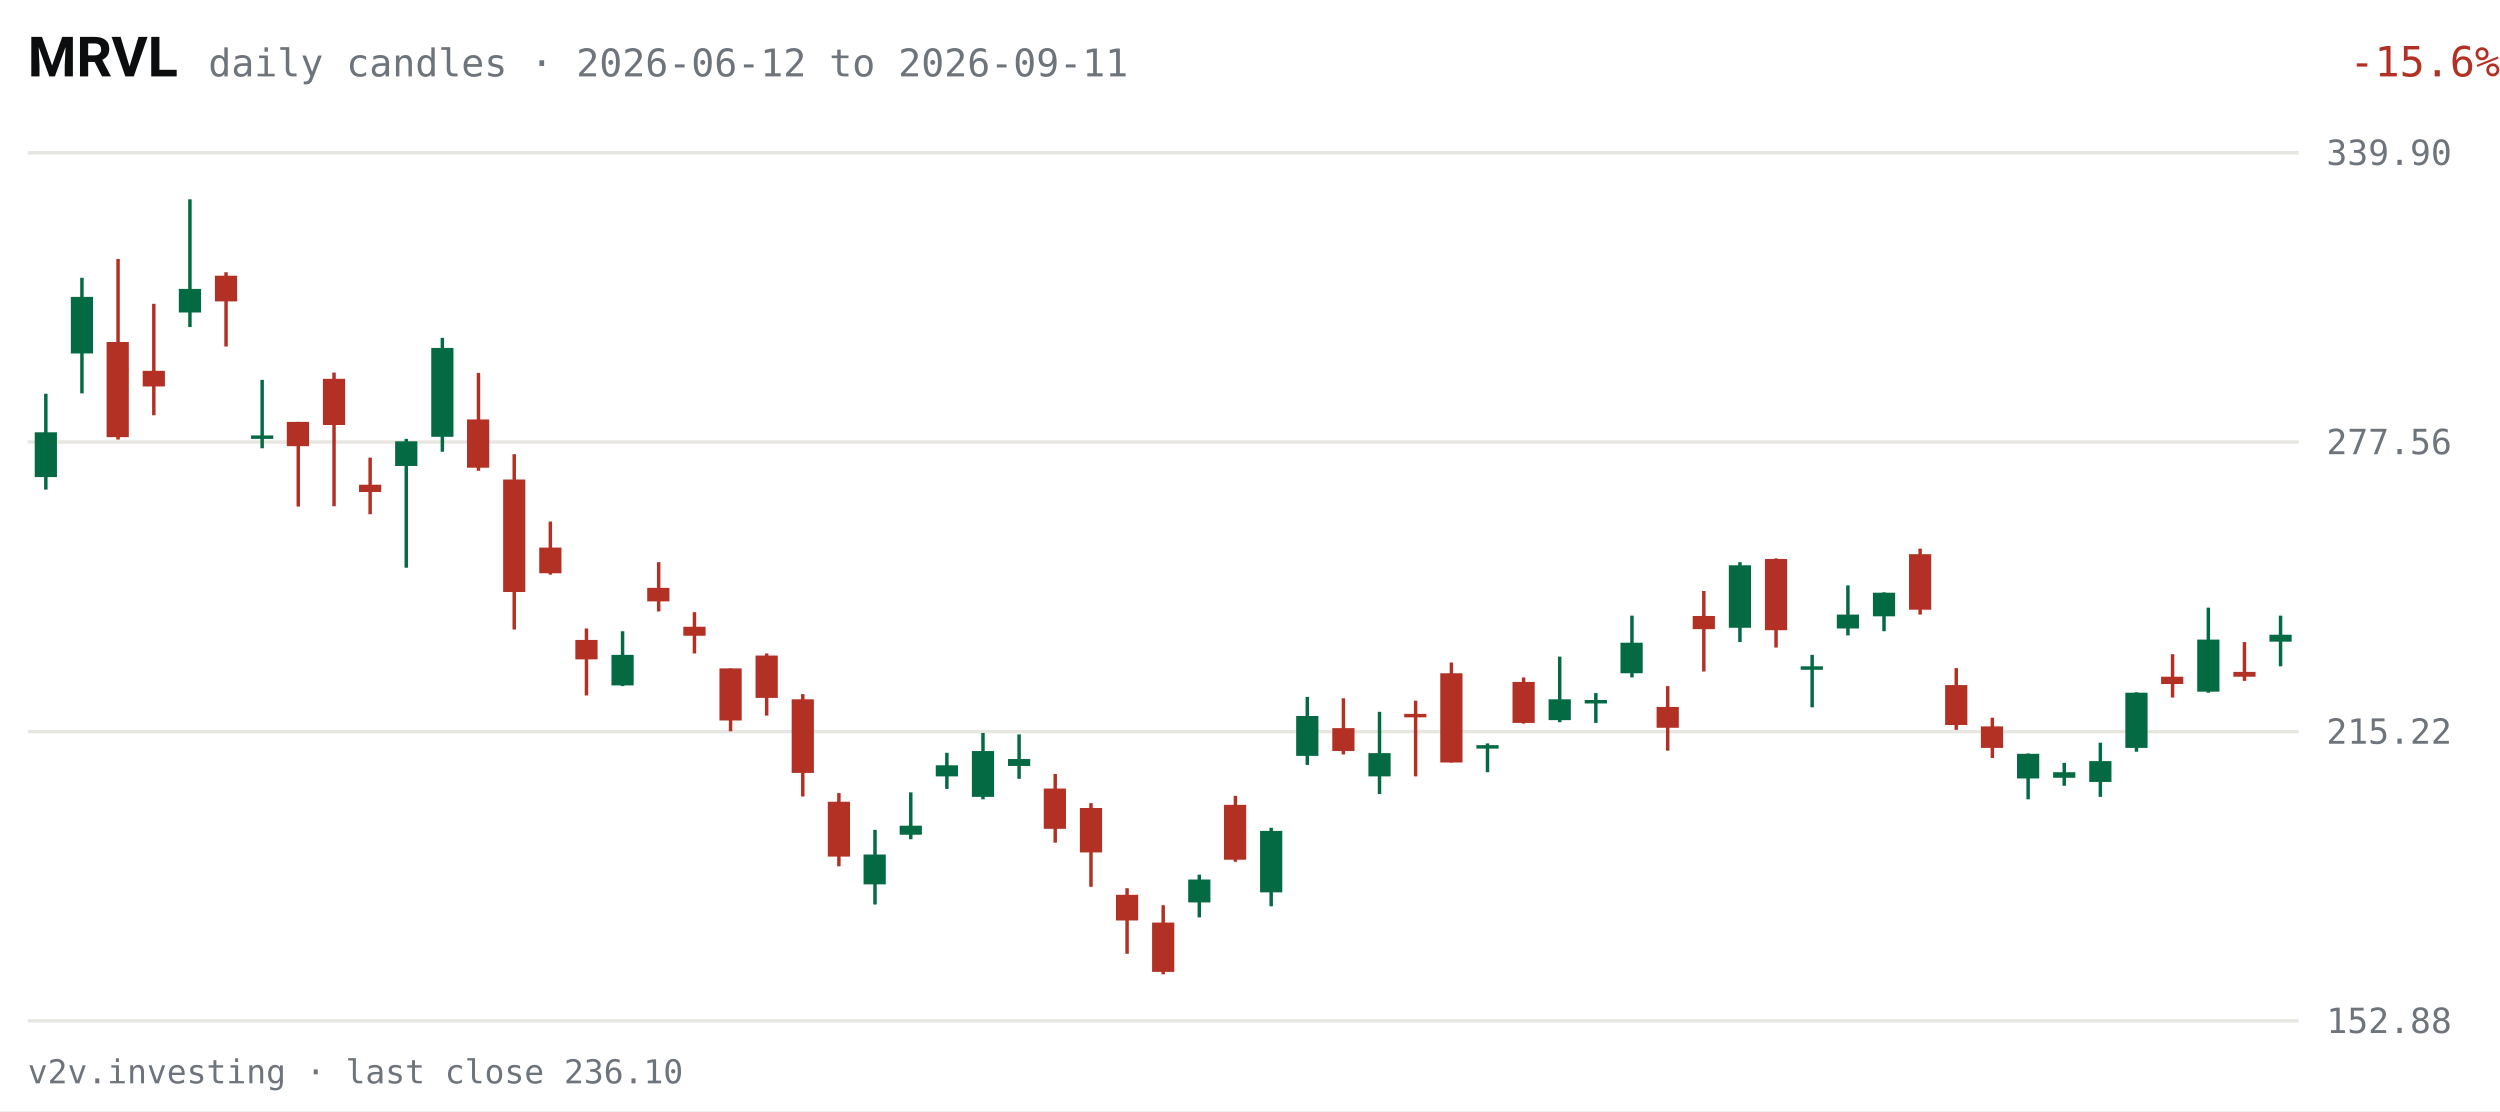
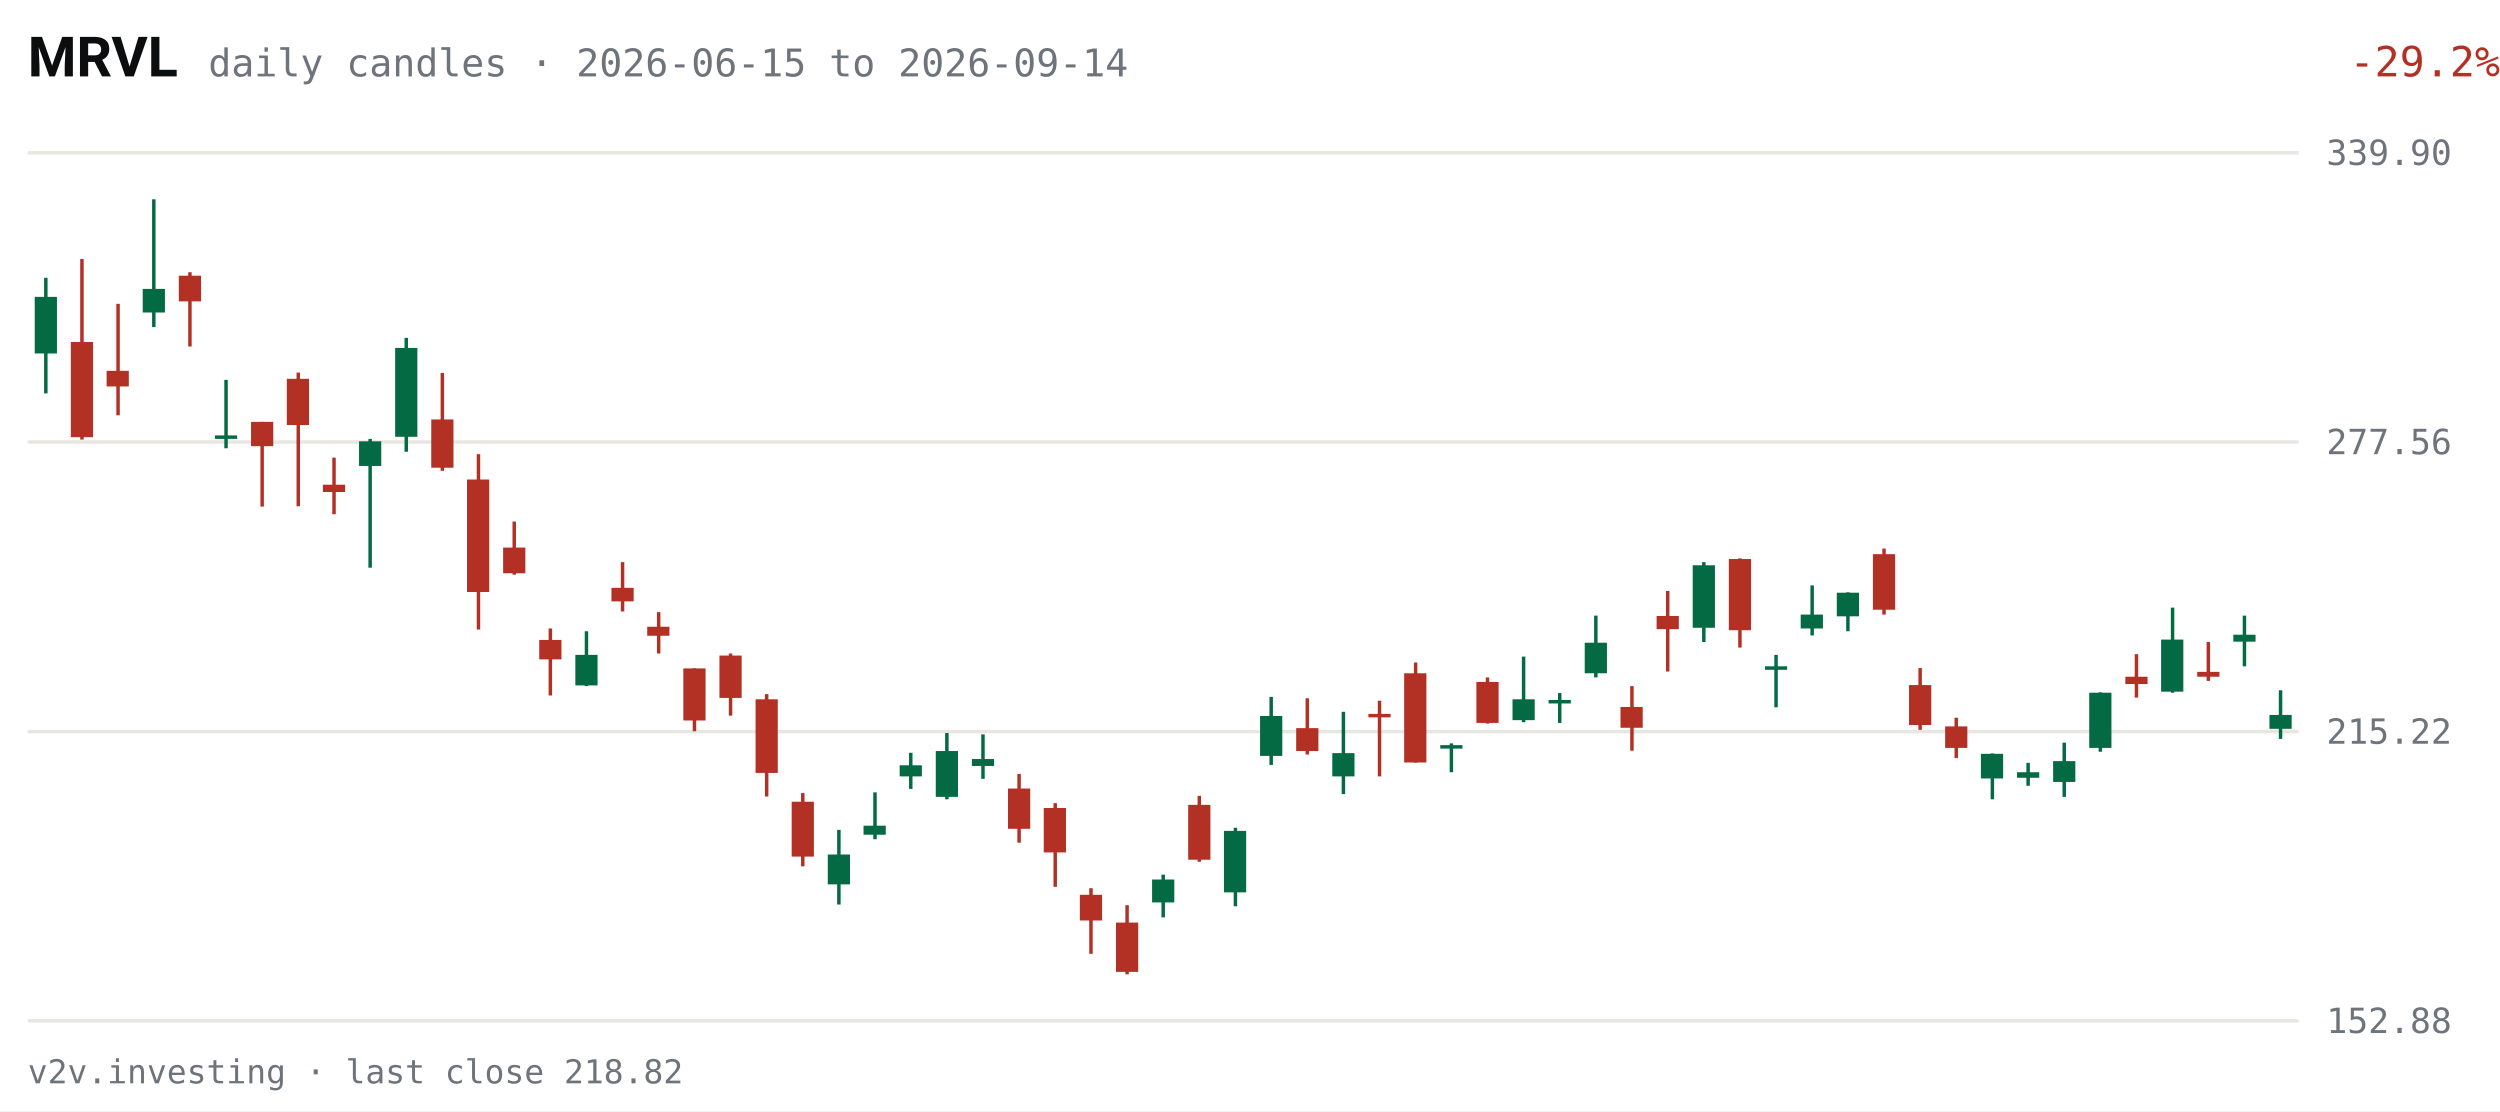
<svg xmlns="http://www.w3.org/2000/svg" viewBox="0 0 720 320" width="720" height="320" role="img" aria-label="MRVL daily candles, last 63 sessions">
  <rect width="720" height="320" fill="#FFFFFF" />
  <text x="8" y="22" fill="#0C0D0E" font-size="16" font-weight="600" font-family="system-ui,-apple-system,Segoe UI,Roboto,sans-serif">MRVL</text>
-   <text x="60" y="22" fill="#6E747B" font-size="11" font-family="ui-monospace,SFMono-Regular,Menlo,Consolas,monospace">daily candles · 2026-06-12 to 2026-09-11</text>
-   <text x="670" y="22" fill="#B33124" font-size="12" text-anchor="end" font-family="ui-monospace,SFMono-Regular,Menlo,Consolas,monospace" transform="translate(50,0)">-15.6%</text>
+   <text x="60" y="22" fill="#6E747B" font-size="11" font-family="ui-monospace,SFMono-Regular,Menlo,Consolas,monospace">daily candles · 2026-06-15 to 2026-09-14</text>
+   <text x="670" y="22" fill="#B33124" font-size="12" text-anchor="end" font-family="ui-monospace,SFMono-Regular,Menlo,Consolas,monospace" transform="translate(50,0)">-29.2%</text>
  <g font-family="ui-monospace,SFMono-Regular,Menlo,Consolas,monospace">
    <line x1="8" y1="294.0" x2="662" y2="294.0" stroke="#E7E6E1" stroke-width="1" />
    <text x="670" y="297.5" fill="#6E747B" font-size="10">152.88</text>
    <line x1="8" y1="210.7" x2="662" y2="210.7" stroke="#E7E6E1" stroke-width="1" />
    <text x="670" y="214.2" fill="#6E747B" font-size="10">215.22</text>
    <line x1="8" y1="127.3" x2="662" y2="127.3" stroke="#E7E6E1" stroke-width="1" />
    <text x="670" y="130.8" fill="#6E747B" font-size="10">277.56</text>
    <line x1="8" y1="44.0" x2="662" y2="44.0" stroke="#E7E6E1" stroke-width="1" />
    <text x="670" y="47.5" fill="#6E747B" font-size="10">339.90</text>
-     <line x1="13.2" y1="113.4" x2="13.2" y2="141.0" stroke="#046A44" stroke-width="1" />
-     <rect x="10.0" y="124.5" width="6.4" height="12.9" fill="#046A44" />
-     <line x1="23.6" y1="80.0" x2="23.6" y2="113.3" stroke="#046A44" stroke-width="1" />
-     <rect x="20.4" y="85.5" width="6.4" height="16.3" fill="#046A44" />
-     <line x1="34.0" y1="74.6" x2="34.0" y2="126.6" stroke="#B33124" stroke-width="1" />
-     <rect x="30.7" y="98.5" width="6.4" height="27.4" fill="#B33124" />
-     <line x1="44.3" y1="87.5" x2="44.3" y2="119.6" stroke="#B33124" stroke-width="1" />
-     <rect x="41.1" y="106.8" width="6.4" height="4.5" fill="#B33124" />
-     <line x1="54.7" y1="57.4" x2="54.7" y2="94.2" stroke="#046A44" stroke-width="1" />
-     <rect x="51.5" y="83.2" width="6.4" height="6.8" fill="#046A44" />
-     <line x1="65.1" y1="78.4" x2="65.1" y2="99.8" stroke="#B33124" stroke-width="1" />
-     <rect x="61.9" y="79.4" width="6.4" height="7.4" fill="#B33124" />
-     <line x1="75.5" y1="109.4" x2="75.5" y2="129.1" stroke="#046A44" stroke-width="1" />
-     <rect x="72.3" y="125.4" width="6.4" height="1.0" fill="#046A44" />
-     <line x1="85.9" y1="121.5" x2="85.9" y2="145.9" stroke="#B33124" stroke-width="1" />
-     <rect x="82.6" y="121.5" width="6.4" height="7.0" fill="#B33124" />
-     <line x1="96.2" y1="107.3" x2="96.2" y2="145.8" stroke="#B33124" stroke-width="1" />
-     <rect x="93.0" y="109.1" width="6.4" height="13.3" fill="#B33124" />
-     <line x1="106.6" y1="131.8" x2="106.6" y2="148.1" stroke="#B33124" stroke-width="1" />
-     <rect x="103.4" y="139.6" width="6.4" height="2.1" fill="#B33124" />
-     <line x1="117.0" y1="126.4" x2="117.0" y2="163.5" stroke="#046A44" stroke-width="1" />
-     <rect x="113.8" y="127.1" width="6.4" height="7.1" fill="#046A44" />
-     <line x1="127.4" y1="97.3" x2="127.4" y2="130.1" stroke="#046A44" stroke-width="1" />
-     <rect x="124.2" y="100.2" width="6.4" height="25.6" fill="#046A44" />
-     <line x1="137.8" y1="107.4" x2="137.8" y2="135.6" stroke="#B33124" stroke-width="1" />
-     <rect x="134.5" y="120.8" width="6.4" height="13.9" fill="#B33124" />
-     <line x1="148.1" y1="130.8" x2="148.1" y2="181.3" stroke="#B33124" stroke-width="1" />
-     <rect x="144.9" y="138.1" width="6.4" height="32.4" fill="#B33124" />
-     <line x1="158.5" y1="150.2" x2="158.5" y2="165.5" stroke="#B33124" stroke-width="1" />
-     <rect x="155.3" y="157.7" width="6.4" height="7.4" fill="#B33124" />
-     <line x1="168.9" y1="181.0" x2="168.9" y2="200.3" stroke="#B33124" stroke-width="1" />
-     <rect x="165.7" y="184.3" width="6.4" height="5.6" fill="#B33124" />
-     <line x1="179.3" y1="181.8" x2="179.3" y2="197.6" stroke="#046A44" stroke-width="1" />
-     <rect x="176.1" y="188.6" width="6.4" height="8.8" fill="#046A44" />
-     <line x1="189.7" y1="161.9" x2="189.7" y2="176.1" stroke="#B33124" stroke-width="1" />
-     <rect x="186.4" y="169.3" width="6.4" height="3.9" fill="#B33124" />
-     <line x1="200.0" y1="176.3" x2="200.0" y2="188.2" stroke="#B33124" stroke-width="1" />
-     <rect x="196.8" y="180.5" width="6.4" height="2.6" fill="#B33124" />
-     <line x1="210.4" y1="192.5" x2="210.4" y2="210.6" stroke="#B33124" stroke-width="1" />
-     <rect x="207.2" y="192.5" width="6.4" height="15.0" fill="#B33124" />
-     <line x1="220.8" y1="188.2" x2="220.8" y2="206.1" stroke="#B33124" stroke-width="1" />
-     <rect x="217.6" y="188.8" width="6.4" height="12.2" fill="#B33124" />
-     <line x1="231.2" y1="199.9" x2="231.2" y2="229.4" stroke="#B33124" stroke-width="1" />
-     <rect x="228.0" y="201.4" width="6.4" height="21.2" fill="#B33124" />
-     <line x1="241.6" y1="228.4" x2="241.6" y2="249.5" stroke="#B33124" stroke-width="1" />
-     <rect x="238.4" y="230.9" width="6.4" height="15.8" fill="#B33124" />
-     <line x1="252.0" y1="239.0" x2="252.0" y2="260.5" stroke="#046A44" stroke-width="1" />
-     <rect x="248.7" y="246.1" width="6.4" height="8.6" fill="#046A44" />
-     <line x1="262.3" y1="228.2" x2="262.3" y2="241.7" stroke="#046A44" stroke-width="1" />
-     <rect x="259.1" y="237.8" width="6.4" height="2.6" fill="#046A44" />
-     <line x1="272.7" y1="216.8" x2="272.7" y2="227.2" stroke="#046A44" stroke-width="1" />
-     <rect x="269.5" y="220.4" width="6.4" height="3.2" fill="#046A44" />
-     <line x1="283.1" y1="211.1" x2="283.1" y2="230.2" stroke="#046A44" stroke-width="1" />
-     <rect x="279.9" y="216.3" width="6.4" height="13.2" fill="#046A44" />
-     <line x1="293.5" y1="211.5" x2="293.5" y2="224.3" stroke="#046A44" stroke-width="1" />
-     <rect x="290.3" y="218.6" width="6.4" height="2.0" fill="#046A44" />
-     <line x1="303.9" y1="222.9" x2="303.9" y2="242.7" stroke="#B33124" stroke-width="1" />
-     <rect x="300.6" y="227.1" width="6.4" height="11.6" fill="#B33124" />
-     <line x1="314.2" y1="231.3" x2="314.2" y2="255.4" stroke="#B33124" stroke-width="1" />
-     <rect x="311.0" y="232.7" width="6.4" height="12.8" fill="#B33124" />
-     <line x1="324.6" y1="255.8" x2="324.6" y2="274.7" stroke="#B33124" stroke-width="1" />
-     <rect x="321.4" y="257.7" width="6.4" height="7.4" fill="#B33124" />
-     <line x1="335.0" y1="260.7" x2="335.0" y2="280.6" stroke="#B33124" stroke-width="1" />
-     <rect x="331.8" y="265.7" width="6.4" height="14.2" fill="#B33124" />
-     <line x1="345.4" y1="251.9" x2="345.4" y2="264.2" stroke="#046A44" stroke-width="1" />
-     <rect x="342.2" y="253.3" width="6.4" height="6.6" fill="#046A44" />
-     <line x1="355.8" y1="229.2" x2="355.8" y2="248.2" stroke="#B33124" stroke-width="1" />
-     <rect x="352.5" y="231.8" width="6.4" height="15.8" fill="#B33124" />
-     <line x1="366.1" y1="238.4" x2="366.1" y2="261.0" stroke="#046A44" stroke-width="1" />
-     <rect x="362.9" y="239.3" width="6.4" height="17.7" fill="#046A44" />
-     <line x1="376.5" y1="200.7" x2="376.5" y2="220.3" stroke="#046A44" stroke-width="1" />
-     <rect x="373.3" y="206.2" width="6.4" height="11.5" fill="#046A44" />
-     <line x1="386.9" y1="201.1" x2="386.9" y2="217.3" stroke="#B33124" stroke-width="1" />
-     <rect x="383.7" y="209.7" width="6.4" height="6.6" fill="#B33124" />
-     <line x1="397.3" y1="205.0" x2="397.3" y2="228.7" stroke="#046A44" stroke-width="1" />
-     <rect x="394.1" y="216.9" width="6.4" height="6.7" fill="#046A44" />
-     <line x1="407.7" y1="201.8" x2="407.7" y2="223.6" stroke="#B33124" stroke-width="1" />
-     <rect x="404.4" y="205.6" width="6.4" height="1.0" fill="#B33124" />
-     <line x1="418.0" y1="190.8" x2="418.0" y2="219.6" stroke="#B33124" stroke-width="1" />
-     <rect x="414.8" y="193.9" width="6.4" height="25.7" fill="#B33124" />
-     <line x1="428.4" y1="214.1" x2="428.4" y2="222.4" stroke="#046A44" stroke-width="1" />
-     <rect x="425.2" y="214.6" width="6.4" height="1.0" fill="#046A44" />
-     <line x1="438.8" y1="195.1" x2="438.8" y2="208.4" stroke="#B33124" stroke-width="1" />
-     <rect x="435.6" y="196.4" width="6.4" height="11.8" fill="#B33124" />
-     <line x1="449.2" y1="189.1" x2="449.2" y2="208.0" stroke="#046A44" stroke-width="1" />
-     <rect x="446.0" y="201.4" width="6.4" height="6.0" fill="#046A44" />
-     <line x1="459.6" y1="199.6" x2="459.6" y2="208.2" stroke="#046A44" stroke-width="1" />
-     <rect x="456.4" y="201.6" width="6.4" height="1.0" fill="#046A44" />
-     <line x1="470.0" y1="177.3" x2="470.0" y2="195.1" stroke="#046A44" stroke-width="1" />
-     <rect x="466.7" y="185.1" width="6.4" height="8.8" fill="#046A44" />
-     <line x1="480.3" y1="197.6" x2="480.3" y2="216.2" stroke="#B33124" stroke-width="1" />
-     <rect x="477.1" y="203.6" width="6.4" height="6.0" fill="#B33124" />
-     <line x1="490.7" y1="170.2" x2="490.7" y2="193.4" stroke="#B33124" stroke-width="1" />
-     <rect x="487.5" y="177.4" width="6.4" height="3.8" fill="#B33124" />
-     <line x1="501.1" y1="161.9" x2="501.1" y2="184.9" stroke="#046A44" stroke-width="1" />
-     <rect x="497.9" y="162.8" width="6.4" height="18.0" fill="#046A44" />
-     <line x1="511.5" y1="160.8" x2="511.5" y2="186.5" stroke="#B33124" stroke-width="1" />
-     <rect x="508.3" y="161.0" width="6.4" height="20.5" fill="#B33124" />
-     <line x1="521.9" y1="188.6" x2="521.9" y2="203.7" stroke="#046A44" stroke-width="1" />
-     <rect x="518.6" y="191.9" width="6.4" height="1.0" fill="#046A44" />
-     <line x1="532.2" y1="168.6" x2="532.2" y2="183.0" stroke="#046A44" stroke-width="1" />
-     <rect x="529.0" y="177.0" width="6.4" height="4.0" fill="#046A44" />
-     <line x1="542.6" y1="170.6" x2="542.6" y2="181.8" stroke="#046A44" stroke-width="1" />
-     <rect x="539.4" y="170.7" width="6.4" height="6.8" fill="#046A44" />
-     <line x1="553.0" y1="158.0" x2="553.0" y2="177.0" stroke="#B33124" stroke-width="1" />
-     <rect x="549.8" y="159.6" width="6.4" height="16.0" fill="#B33124" />
-     <line x1="563.4" y1="192.4" x2="563.4" y2="210.2" stroke="#B33124" stroke-width="1" />
-     <rect x="560.2" y="197.3" width="6.4" height="11.5" fill="#B33124" />
-     <line x1="573.8" y1="206.7" x2="573.8" y2="218.3" stroke="#B33124" stroke-width="1" />
-     <rect x="570.5" y="209.2" width="6.4" height="6.2" fill="#B33124" />
-     <line x1="584.1" y1="217.0" x2="584.1" y2="230.2" stroke="#046A44" stroke-width="1" />
-     <rect x="580.9" y="217.1" width="6.4" height="7.1" fill="#046A44" />
-     <line x1="594.5" y1="219.7" x2="594.5" y2="226.3" stroke="#046A44" stroke-width="1" />
-     <rect x="591.3" y="222.4" width="6.4" height="1.6" fill="#046A44" />
-     <line x1="604.9" y1="213.9" x2="604.9" y2="229.5" stroke="#046A44" stroke-width="1" />
-     <rect x="601.7" y="219.2" width="6.4" height="6.0" fill="#046A44" />
-     <line x1="615.3" y1="199.4" x2="615.3" y2="216.5" stroke="#046A44" stroke-width="1" />
-     <rect x="612.1" y="199.5" width="6.4" height="15.9" fill="#046A44" />
-     <line x1="625.7" y1="188.4" x2="625.7" y2="200.9" stroke="#B33124" stroke-width="1" />
-     <rect x="622.4" y="194.9" width="6.4" height="2.1" fill="#B33124" />
-     <line x1="636.0" y1="175.0" x2="636.0" y2="199.5" stroke="#046A44" stroke-width="1" />
-     <rect x="632.8" y="184.2" width="6.4" height="15.0" fill="#046A44" />
-     <line x1="646.4" y1="184.9" x2="646.4" y2="196.1" stroke="#B33124" stroke-width="1" />
-     <rect x="643.2" y="193.5" width="6.4" height="1.4" fill="#B33124" />
-     <line x1="656.8" y1="177.3" x2="656.8" y2="191.9" stroke="#046A44" stroke-width="1" />
-     <rect x="653.6" y="182.8" width="6.4" height="2.0" fill="#046A44" />
+     <line x1="13.2" y1="80.0" x2="13.2" y2="113.3" stroke="#046A44" stroke-width="1" />
+     <rect x="10.0" y="85.5" width="6.4" height="16.3" fill="#046A44" />
+     <line x1="23.6" y1="74.6" x2="23.6" y2="126.6" stroke="#B33124" stroke-width="1" />
+     <rect x="20.4" y="98.5" width="6.4" height="27.4" fill="#B33124" />
+     <line x1="34.0" y1="87.5" x2="34.0" y2="119.6" stroke="#B33124" stroke-width="1" />
+     <rect x="30.7" y="106.8" width="6.4" height="4.5" fill="#B33124" />
+     <line x1="44.3" y1="57.4" x2="44.3" y2="94.2" stroke="#046A44" stroke-width="1" />
+     <rect x="41.1" y="83.2" width="6.4" height="6.8" fill="#046A44" />
+     <line x1="54.7" y1="78.4" x2="54.7" y2="99.8" stroke="#B33124" stroke-width="1" />
+     <rect x="51.5" y="79.4" width="6.4" height="7.4" fill="#B33124" />
+     <line x1="65.1" y1="109.4" x2="65.1" y2="129.1" stroke="#046A44" stroke-width="1" />
+     <rect x="61.9" y="125.4" width="6.4" height="1.0" fill="#046A44" />
+     <line x1="75.5" y1="121.5" x2="75.5" y2="145.9" stroke="#B33124" stroke-width="1" />
+     <rect x="72.3" y="121.5" width="6.4" height="7.0" fill="#B33124" />
+     <line x1="85.9" y1="107.3" x2="85.9" y2="145.8" stroke="#B33124" stroke-width="1" />
+     <rect x="82.6" y="109.1" width="6.4" height="13.3" fill="#B33124" />
+     <line x1="96.2" y1="131.8" x2="96.2" y2="148.1" stroke="#B33124" stroke-width="1" />
+     <rect x="93.0" y="139.6" width="6.4" height="2.1" fill="#B33124" />
+     <line x1="106.6" y1="126.4" x2="106.6" y2="163.5" stroke="#046A44" stroke-width="1" />
+     <rect x="103.4" y="127.1" width="6.4" height="7.1" fill="#046A44" />
+     <line x1="117.0" y1="97.3" x2="117.0" y2="130.1" stroke="#046A44" stroke-width="1" />
+     <rect x="113.8" y="100.2" width="6.4" height="25.6" fill="#046A44" />
+     <line x1="127.4" y1="107.4" x2="127.4" y2="135.6" stroke="#B33124" stroke-width="1" />
+     <rect x="124.2" y="120.8" width="6.4" height="13.9" fill="#B33124" />
+     <line x1="137.8" y1="130.8" x2="137.8" y2="181.3" stroke="#B33124" stroke-width="1" />
+     <rect x="134.5" y="138.1" width="6.4" height="32.4" fill="#B33124" />
+     <line x1="148.1" y1="150.2" x2="148.1" y2="165.5" stroke="#B33124" stroke-width="1" />
+     <rect x="144.9" y="157.7" width="6.4" height="7.4" fill="#B33124" />
+     <line x1="158.5" y1="181.0" x2="158.5" y2="200.3" stroke="#B33124" stroke-width="1" />
+     <rect x="155.3" y="184.3" width="6.4" height="5.6" fill="#B33124" />
+     <line x1="168.9" y1="181.8" x2="168.9" y2="197.6" stroke="#046A44" stroke-width="1" />
+     <rect x="165.7" y="188.6" width="6.4" height="8.8" fill="#046A44" />
+     <line x1="179.3" y1="161.9" x2="179.3" y2="176.1" stroke="#B33124" stroke-width="1" />
+     <rect x="176.1" y="169.3" width="6.4" height="3.9" fill="#B33124" />
+     <line x1="189.7" y1="176.3" x2="189.7" y2="188.2" stroke="#B33124" stroke-width="1" />
+     <rect x="186.4" y="180.5" width="6.4" height="2.6" fill="#B33124" />
+     <line x1="200.0" y1="192.5" x2="200.0" y2="210.6" stroke="#B33124" stroke-width="1" />
+     <rect x="196.8" y="192.5" width="6.4" height="15.0" fill="#B33124" />
+     <line x1="210.4" y1="188.2" x2="210.4" y2="206.1" stroke="#B33124" stroke-width="1" />
+     <rect x="207.2" y="188.8" width="6.4" height="12.2" fill="#B33124" />
+     <line x1="220.8" y1="199.9" x2="220.8" y2="229.4" stroke="#B33124" stroke-width="1" />
+     <rect x="217.6" y="201.4" width="6.4" height="21.2" fill="#B33124" />
+     <line x1="231.2" y1="228.4" x2="231.2" y2="249.5" stroke="#B33124" stroke-width="1" />
+     <rect x="228.0" y="230.9" width="6.4" height="15.8" fill="#B33124" />
+     <line x1="241.6" y1="239.0" x2="241.6" y2="260.5" stroke="#046A44" stroke-width="1" />
+     <rect x="238.4" y="246.1" width="6.4" height="8.6" fill="#046A44" />
+     <line x1="252.0" y1="228.2" x2="252.0" y2="241.7" stroke="#046A44" stroke-width="1" />
+     <rect x="248.7" y="237.8" width="6.4" height="2.6" fill="#046A44" />
+     <line x1="262.3" y1="216.8" x2="262.3" y2="227.2" stroke="#046A44" stroke-width="1" />
+     <rect x="259.1" y="220.4" width="6.4" height="3.2" fill="#046A44" />
+     <line x1="272.7" y1="211.1" x2="272.7" y2="230.2" stroke="#046A44" stroke-width="1" />
+     <rect x="269.5" y="216.3" width="6.4" height="13.2" fill="#046A44" />
+     <line x1="283.1" y1="211.5" x2="283.1" y2="224.3" stroke="#046A44" stroke-width="1" />
+     <rect x="279.9" y="218.6" width="6.4" height="2.0" fill="#046A44" />
+     <line x1="293.5" y1="222.9" x2="293.5" y2="242.7" stroke="#B33124" stroke-width="1" />
+     <rect x="290.3" y="227.1" width="6.4" height="11.6" fill="#B33124" />
+     <line x1="303.9" y1="231.3" x2="303.9" y2="255.4" stroke="#B33124" stroke-width="1" />
+     <rect x="300.6" y="232.7" width="6.4" height="12.8" fill="#B33124" />
+     <line x1="314.2" y1="255.8" x2="314.2" y2="274.7" stroke="#B33124" stroke-width="1" />
+     <rect x="311.0" y="257.7" width="6.4" height="7.4" fill="#B33124" />
+     <line x1="324.6" y1="260.7" x2="324.6" y2="280.6" stroke="#B33124" stroke-width="1" />
+     <rect x="321.4" y="265.7" width="6.4" height="14.2" fill="#B33124" />
+     <line x1="335.0" y1="251.9" x2="335.0" y2="264.2" stroke="#046A44" stroke-width="1" />
+     <rect x="331.8" y="253.3" width="6.4" height="6.6" fill="#046A44" />
+     <line x1="345.4" y1="229.2" x2="345.4" y2="248.2" stroke="#B33124" stroke-width="1" />
+     <rect x="342.2" y="231.8" width="6.4" height="15.8" fill="#B33124" />
+     <line x1="355.8" y1="238.4" x2="355.8" y2="261.0" stroke="#046A44" stroke-width="1" />
+     <rect x="352.5" y="239.3" width="6.4" height="17.7" fill="#046A44" />
+     <line x1="366.1" y1="200.7" x2="366.1" y2="220.3" stroke="#046A44" stroke-width="1" />
+     <rect x="362.9" y="206.2" width="6.4" height="11.5" fill="#046A44" />
+     <line x1="376.5" y1="201.1" x2="376.5" y2="217.3" stroke="#B33124" stroke-width="1" />
+     <rect x="373.3" y="209.7" width="6.4" height="6.6" fill="#B33124" />
+     <line x1="386.9" y1="205.0" x2="386.9" y2="228.7" stroke="#046A44" stroke-width="1" />
+     <rect x="383.7" y="216.9" width="6.4" height="6.7" fill="#046A44" />
+     <line x1="397.3" y1="201.8" x2="397.3" y2="223.6" stroke="#B33124" stroke-width="1" />
+     <rect x="394.1" y="205.6" width="6.4" height="1.0" fill="#B33124" />
+     <line x1="407.7" y1="190.8" x2="407.7" y2="219.6" stroke="#B33124" stroke-width="1" />
+     <rect x="404.4" y="193.9" width="6.4" height="25.7" fill="#B33124" />
+     <line x1="418.0" y1="214.1" x2="418.0" y2="222.4" stroke="#046A44" stroke-width="1" />
+     <rect x="414.8" y="214.6" width="6.4" height="1.0" fill="#046A44" />
+     <line x1="428.4" y1="195.1" x2="428.4" y2="208.4" stroke="#B33124" stroke-width="1" />
+     <rect x="425.2" y="196.4" width="6.4" height="11.8" fill="#B33124" />
+     <line x1="438.8" y1="189.1" x2="438.8" y2="208.0" stroke="#046A44" stroke-width="1" />
+     <rect x="435.6" y="201.4" width="6.4" height="6.0" fill="#046A44" />
+     <line x1="449.2" y1="199.6" x2="449.2" y2="208.2" stroke="#046A44" stroke-width="1" />
+     <rect x="446.0" y="201.6" width="6.4" height="1.0" fill="#046A44" />
+     <line x1="459.6" y1="177.3" x2="459.6" y2="195.1" stroke="#046A44" stroke-width="1" />
+     <rect x="456.4" y="185.1" width="6.4" height="8.8" fill="#046A44" />
+     <line x1="470.0" y1="197.6" x2="470.0" y2="216.2" stroke="#B33124" stroke-width="1" />
+     <rect x="466.7" y="203.6" width="6.4" height="6.0" fill="#B33124" />
+     <line x1="480.3" y1="170.2" x2="480.3" y2="193.4" stroke="#B33124" stroke-width="1" />
+     <rect x="477.1" y="177.4" width="6.4" height="3.8" fill="#B33124" />
+     <line x1="490.7" y1="161.9" x2="490.7" y2="184.9" stroke="#046A44" stroke-width="1" />
+     <rect x="487.5" y="162.8" width="6.4" height="18.0" fill="#046A44" />
+     <line x1="501.1" y1="160.8" x2="501.1" y2="186.5" stroke="#B33124" stroke-width="1" />
+     <rect x="497.9" y="161.0" width="6.4" height="20.5" fill="#B33124" />
+     <line x1="511.5" y1="188.6" x2="511.5" y2="203.7" stroke="#046A44" stroke-width="1" />
+     <rect x="508.3" y="191.9" width="6.4" height="1.0" fill="#046A44" />
+     <line x1="521.9" y1="168.6" x2="521.9" y2="183.0" stroke="#046A44" stroke-width="1" />
+     <rect x="518.6" y="177.0" width="6.4" height="4.0" fill="#046A44" />
+     <line x1="532.2" y1="170.6" x2="532.2" y2="181.8" stroke="#046A44" stroke-width="1" />
+     <rect x="529.0" y="170.7" width="6.4" height="6.8" fill="#046A44" />
+     <line x1="542.6" y1="158.0" x2="542.6" y2="177.0" stroke="#B33124" stroke-width="1" />
+     <rect x="539.4" y="159.6" width="6.4" height="16.0" fill="#B33124" />
+     <line x1="553.0" y1="192.4" x2="553.0" y2="210.2" stroke="#B33124" stroke-width="1" />
+     <rect x="549.8" y="197.3" width="6.4" height="11.5" fill="#B33124" />
+     <line x1="563.4" y1="206.7" x2="563.4" y2="218.3" stroke="#B33124" stroke-width="1" />
+     <rect x="560.2" y="209.2" width="6.4" height="6.2" fill="#B33124" />
+     <line x1="573.8" y1="217.0" x2="573.8" y2="230.2" stroke="#046A44" stroke-width="1" />
+     <rect x="570.5" y="217.1" width="6.4" height="7.1" fill="#046A44" />
+     <line x1="584.1" y1="219.7" x2="584.1" y2="226.3" stroke="#046A44" stroke-width="1" />
+     <rect x="580.9" y="222.4" width="6.4" height="1.6" fill="#046A44" />
+     <line x1="594.5" y1="213.9" x2="594.5" y2="229.5" stroke="#046A44" stroke-width="1" />
+     <rect x="591.3" y="219.2" width="6.4" height="6.0" fill="#046A44" />
+     <line x1="604.9" y1="199.4" x2="604.9" y2="216.5" stroke="#046A44" stroke-width="1" />
+     <rect x="601.7" y="199.5" width="6.4" height="15.9" fill="#046A44" />
+     <line x1="615.3" y1="188.4" x2="615.3" y2="200.9" stroke="#B33124" stroke-width="1" />
+     <rect x="612.1" y="194.9" width="6.4" height="2.1" fill="#B33124" />
+     <line x1="625.7" y1="175.0" x2="625.7" y2="199.5" stroke="#046A44" stroke-width="1" />
+     <rect x="622.4" y="184.2" width="6.4" height="15.0" fill="#046A44" />
+     <line x1="636.0" y1="184.9" x2="636.0" y2="196.1" stroke="#B33124" stroke-width="1" />
+     <rect x="632.8" y="193.5" width="6.4" height="1.4" fill="#B33124" />
+     <line x1="646.4" y1="177.3" x2="646.4" y2="191.9" stroke="#046A44" stroke-width="1" />
+     <rect x="643.2" y="182.8" width="6.4" height="2.0" fill="#046A44" />
+     <line x1="656.8" y1="198.8" x2="656.8" y2="212.8" stroke="#046A44" stroke-width="1" />
+     <rect x="653.6" y="205.9" width="6.4" height="4.0" fill="#046A44" />
  </g>
-   <text x="8" y="312" fill="#6E747B" font-size="9.5" font-family="ui-monospace,SFMono-Regular,Menlo,Consolas,monospace">v2v.investing · last close 236.10</text>
+   <text x="8" y="312" fill="#6E747B" font-size="9.5" font-family="ui-monospace,SFMono-Regular,Menlo,Consolas,monospace">v2v.investing · last close 218.82</text>
</svg>
